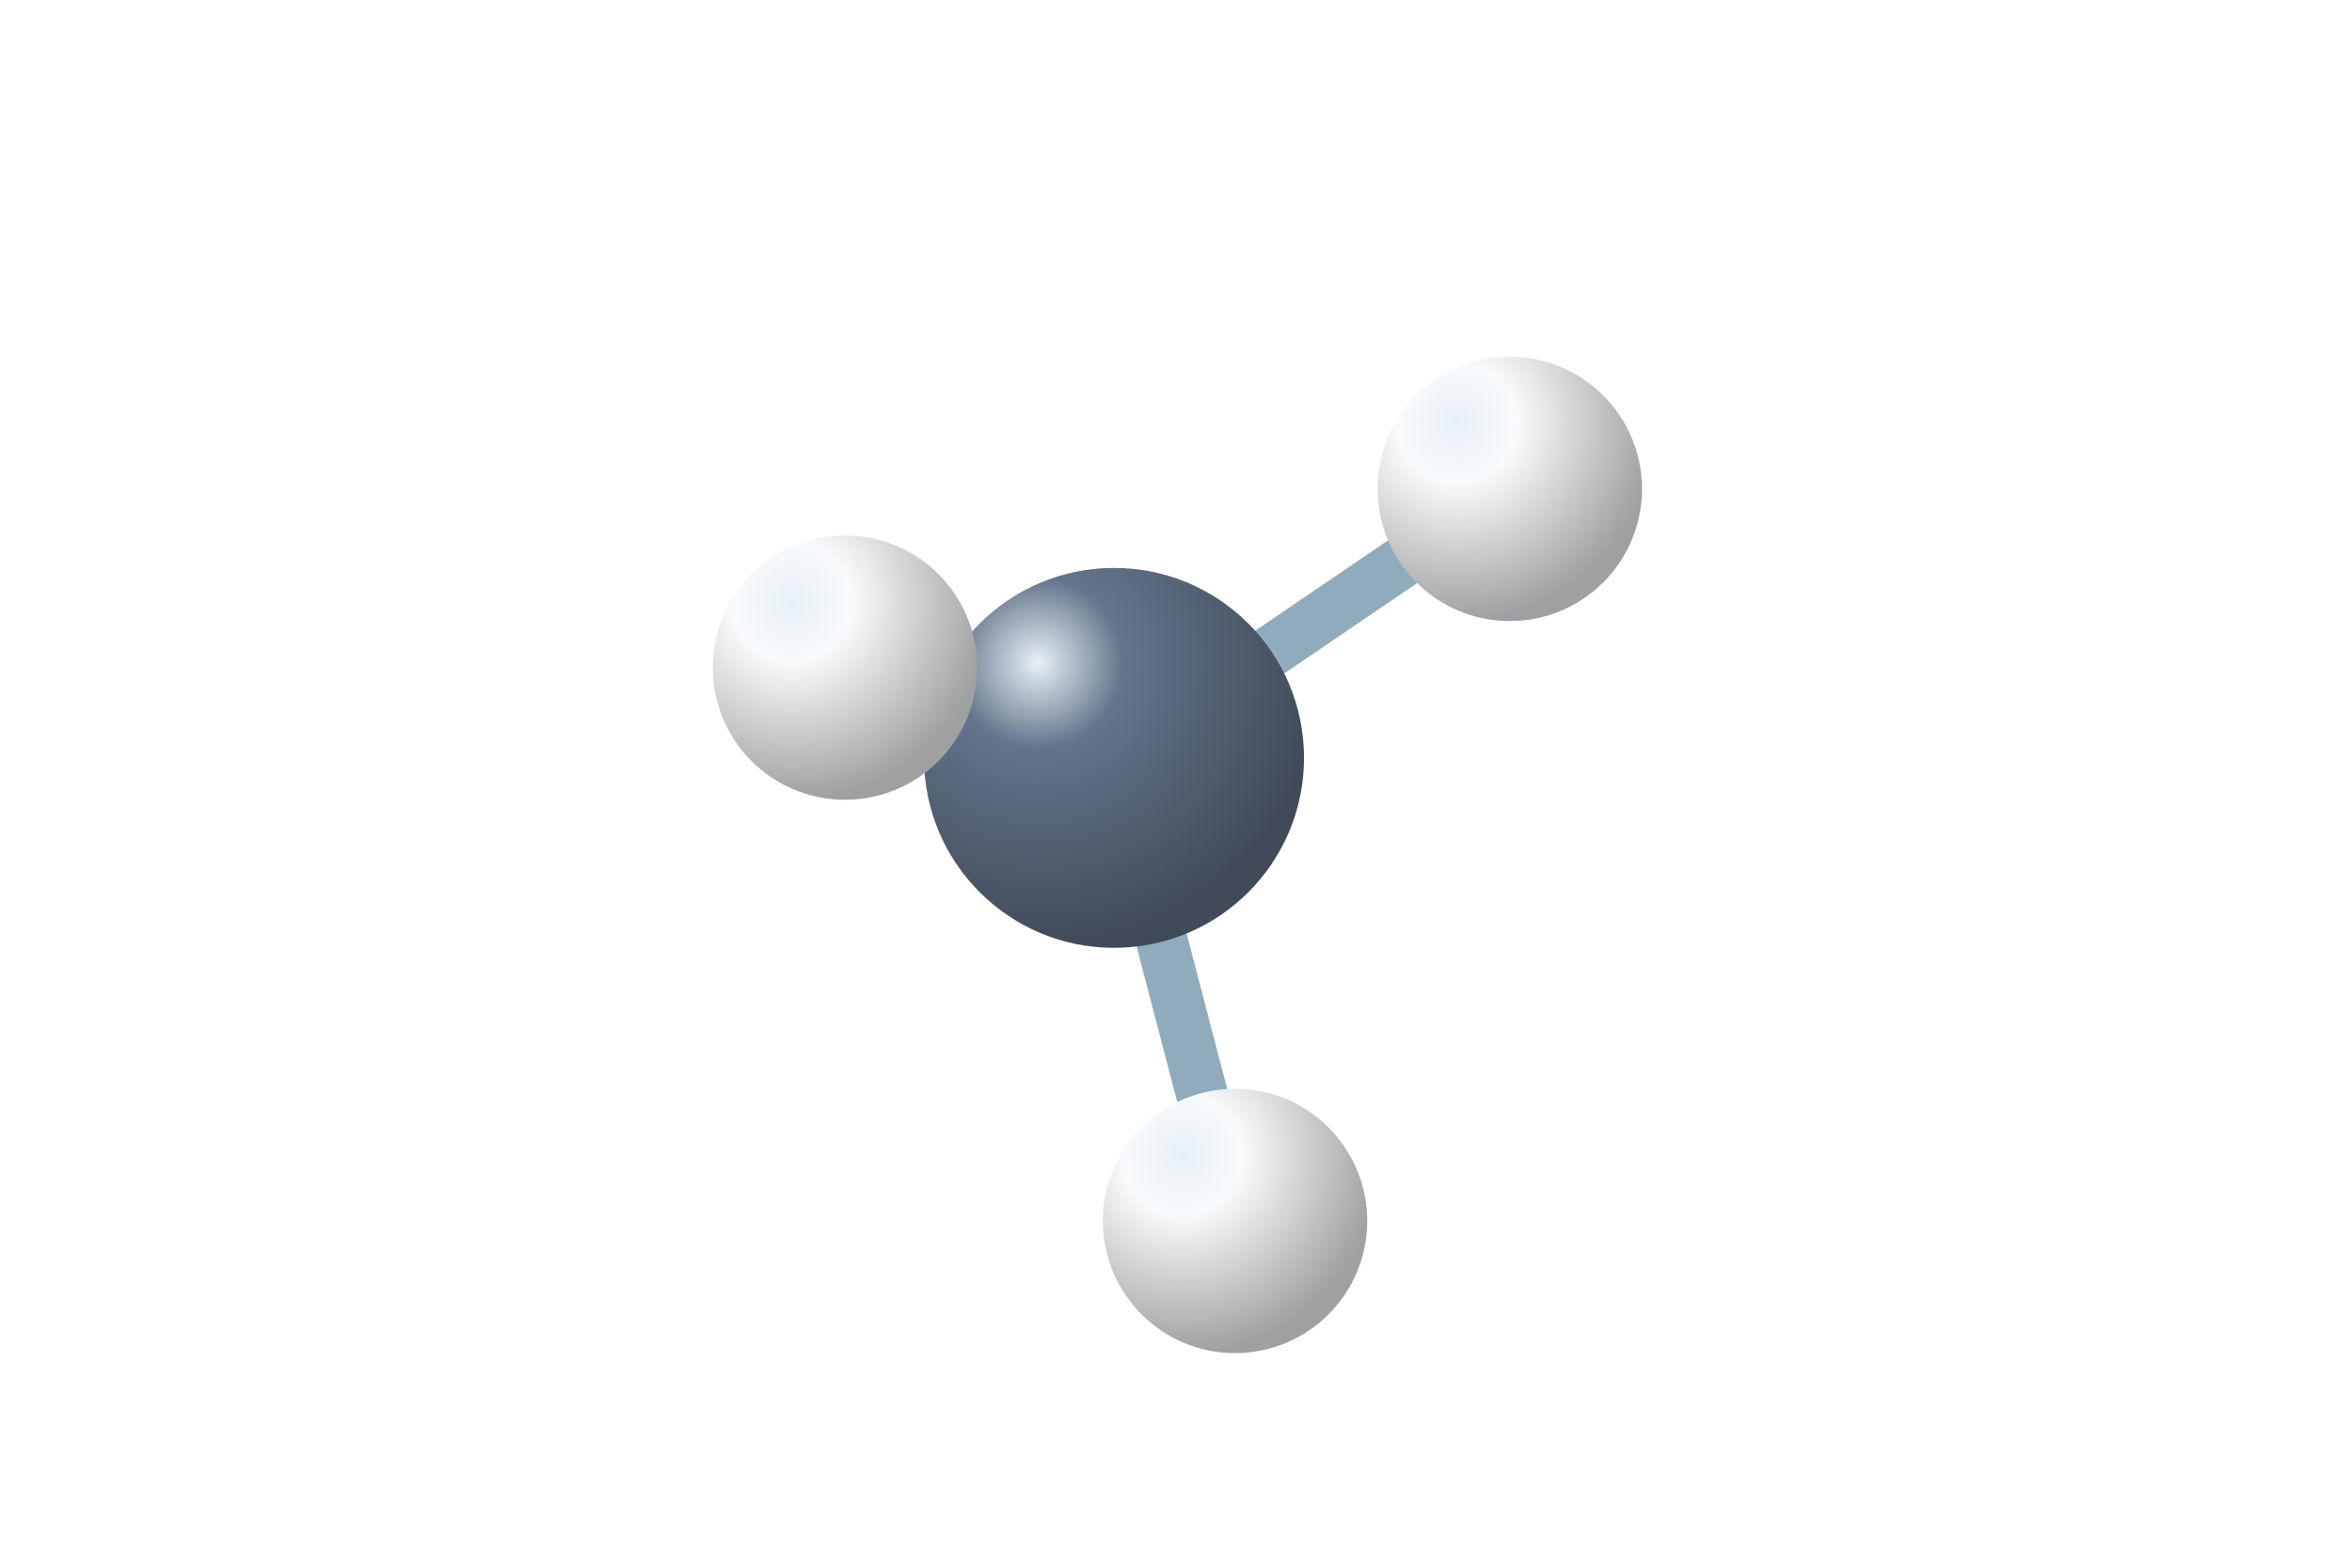
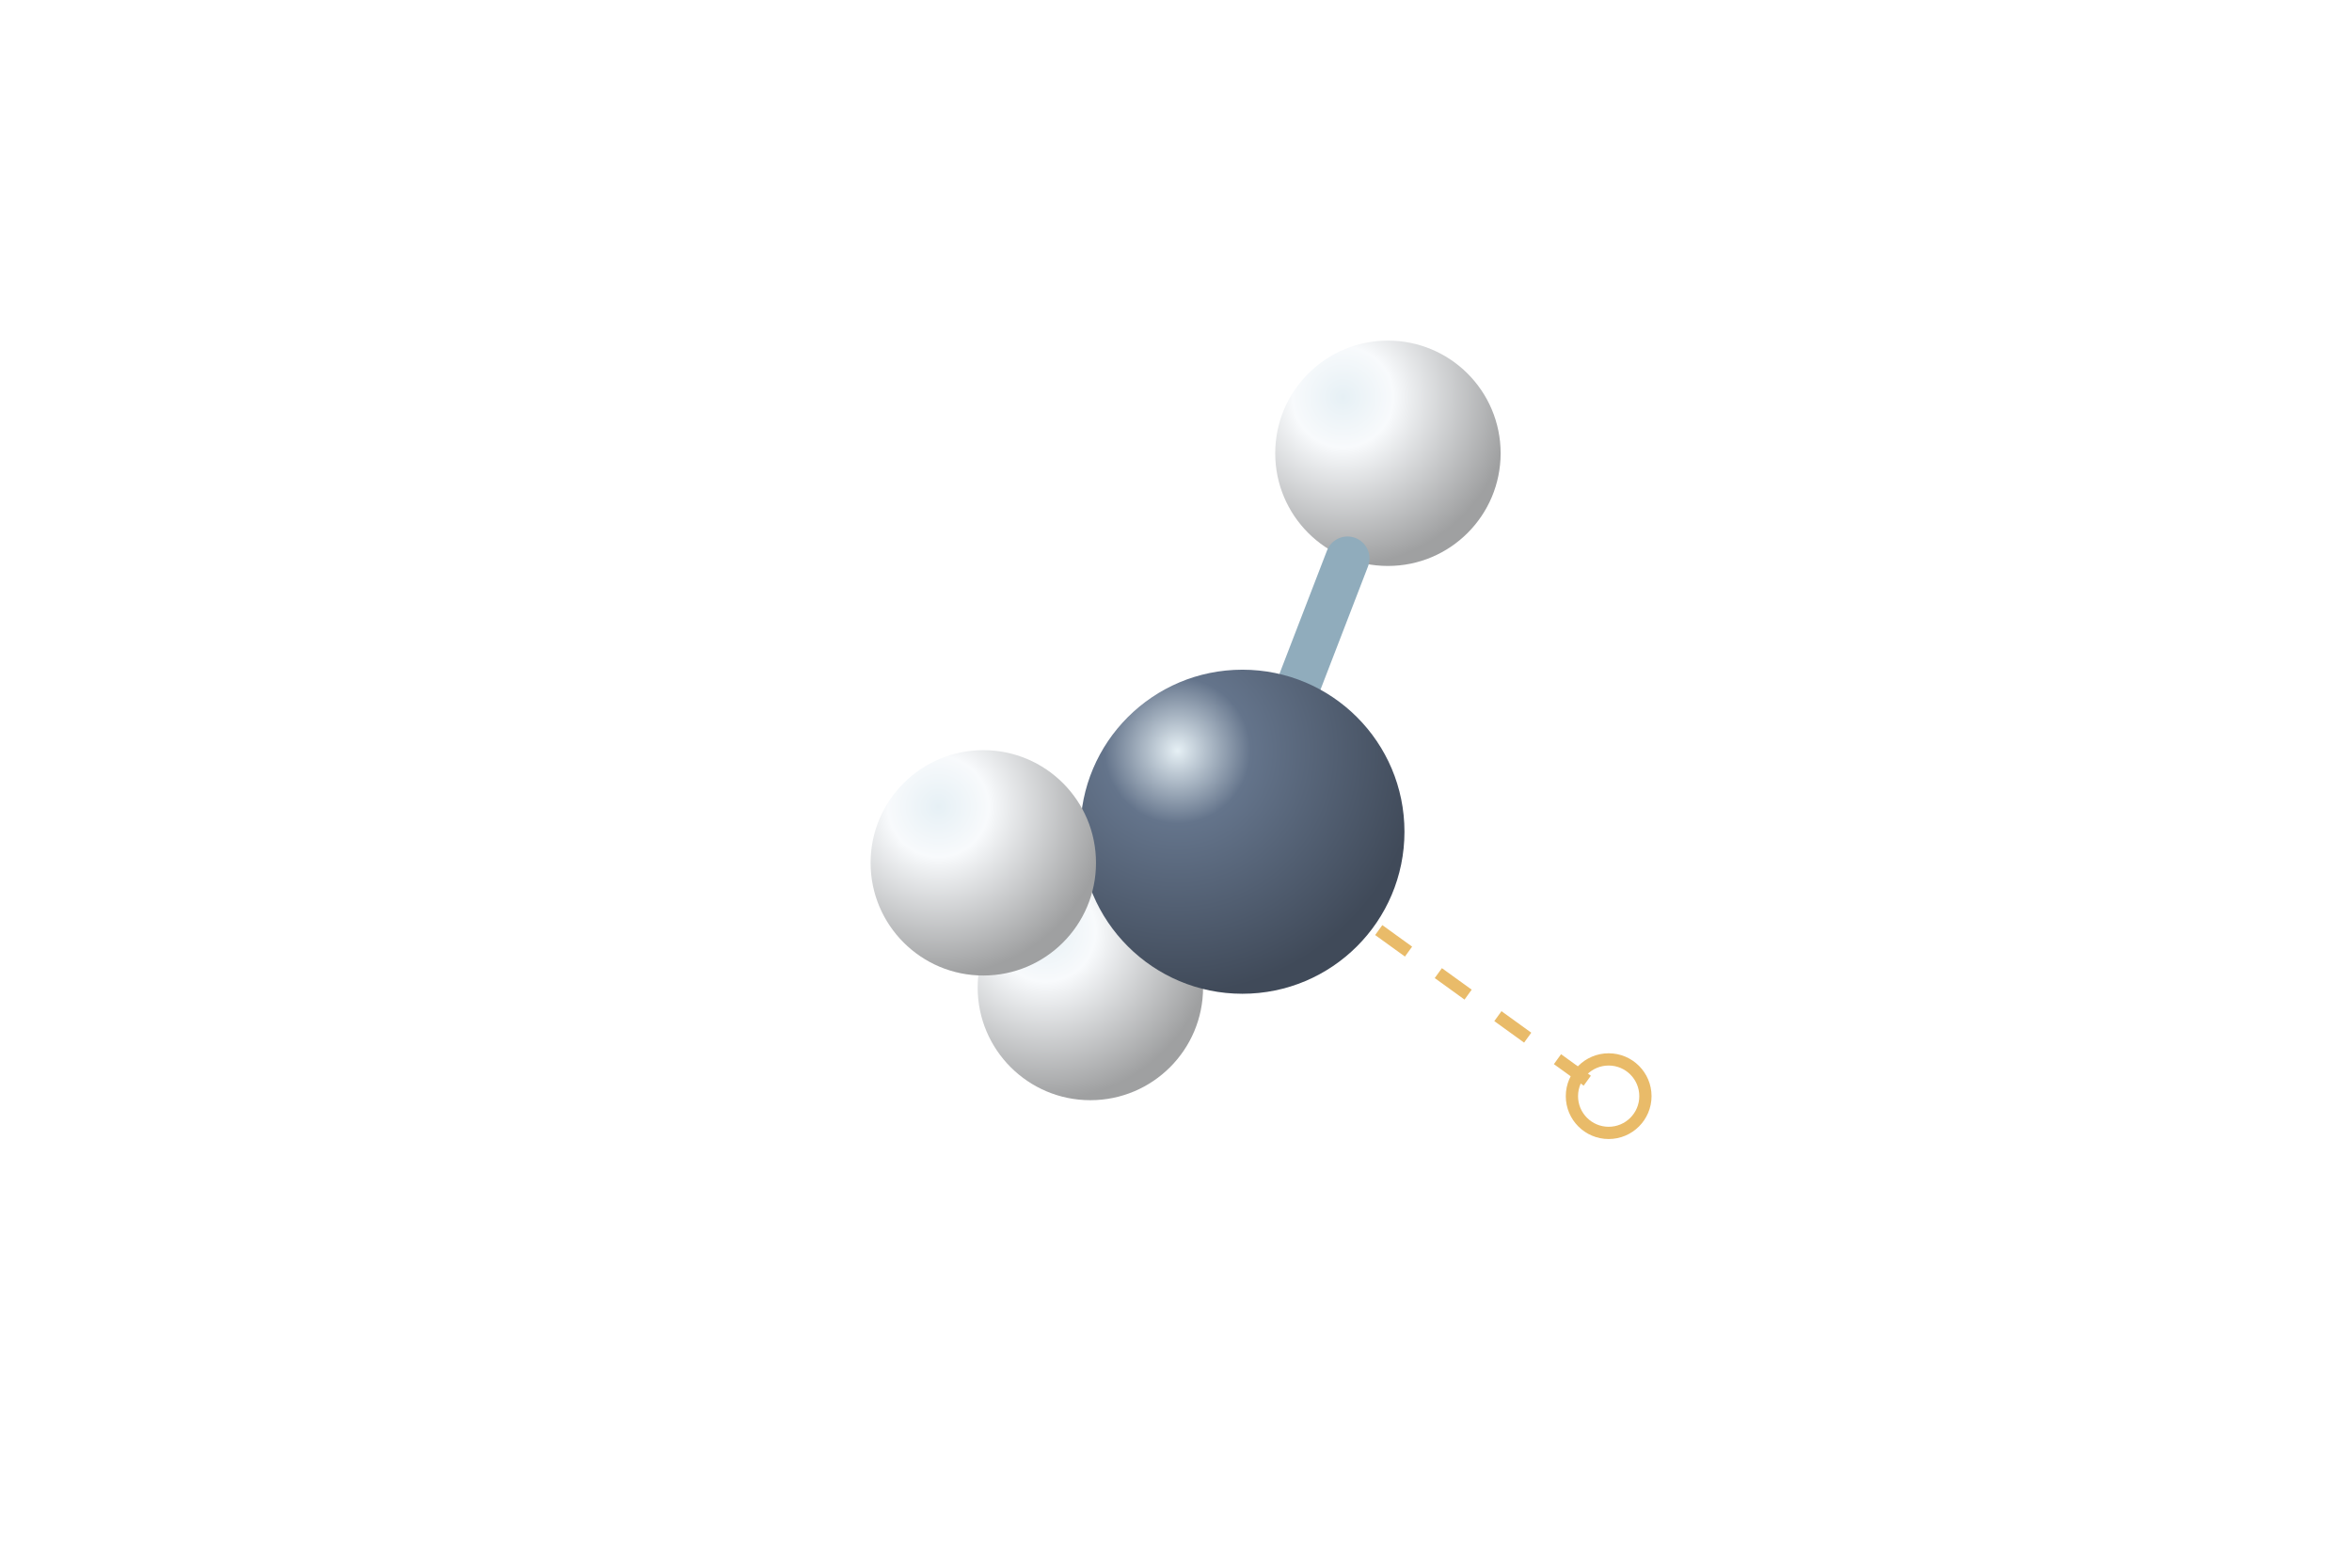
- <svg xmlns="http://www.w3.org/2000/svg" viewBox="0 0 192 128">
+ <svg xmlns="http://www.w3.org/2000/svg" data-canonical-part-view="true" data-part-view-pitch="-0.523599" data-part-view-yaw="4.450590" data-part-view-roll="1.047198" viewBox="0 0 192 128">
  <defs>
    <radialGradient id="C" cx="30%" cy="25%" r="75%">
      <stop stop-color="#e6f0f5" />
      <stop offset=".3" stop-color="#64748b" />
      <stop offset="1" stop-color="#404a59" />
    </radialGradient>
    <radialGradient id="H" cx="30%" cy="25%" r="75%">
      <stop stop-color="#e6f0f5" />
      <stop offset=".3" stop-color="#f8fafc" />
      <stop offset="1" stop-color="#9fa0a1" />
    </radialGradient>
  </defs>
-   <circle cx="67.79" cy="52.17" r="3" fill="none" stroke="#e9bb69" />
-   <path d="M76.17 55.68L67.79 52.17" stroke="#e9bb69" stroke-dasharray="3 3" />
-   <path d="M94.86 76.88L98.09 89.25" stroke="#90acbc" stroke-width="4.22" stroke-linecap="round" />
-   <path d="M103.77 53.16L114.33 45.98" stroke="#90acbc" stroke-width="4.22" stroke-linecap="round" />
-   <circle cx="100.82" cy="99.69" r="10.79" fill="url(#H)" />
-   <circle cx="90.94" cy="61.88" r="15.51" fill="url(#C)" />
-   <circle cx="123.25" cy="39.92" r="10.79" fill="url(#H)" />
-   <circle cx="68.98" cy="54.51" r="10.79" fill="url(#H)" />
+   <circle data-atom-index="2" cx="89.01" cy="80.63" r="9.2" fill="url(#H)" />
+   <circle data-atom-index="1" cx="113.3" cy="37.01" r="9.2" fill="url(#H)" />
+   <path d="M106.16 55.56L110 45.6" stroke="#90acbc" stroke-width="3.59" stroke-linecap="round" />
+   <circle data-atom-index="0" cx="101.42" cy="67.91" r="13.23" fill="url(#C)" />
+   <path data-attachment-ray="true" data-port-index="0" d="M112.55 75.94L131.32 89.5" stroke="#e9bb69" stroke-dasharray="3 3" />
+   <circle data-attachment-marker="true" data-port-index="0" cx="131.32" cy="89.5" r="3" fill="none" stroke="#e9bb69" />
+   <circle data-atom-index="3" cx="80.27" cy="70.45" r="9.2" fill="url(#H)" />
</svg>
